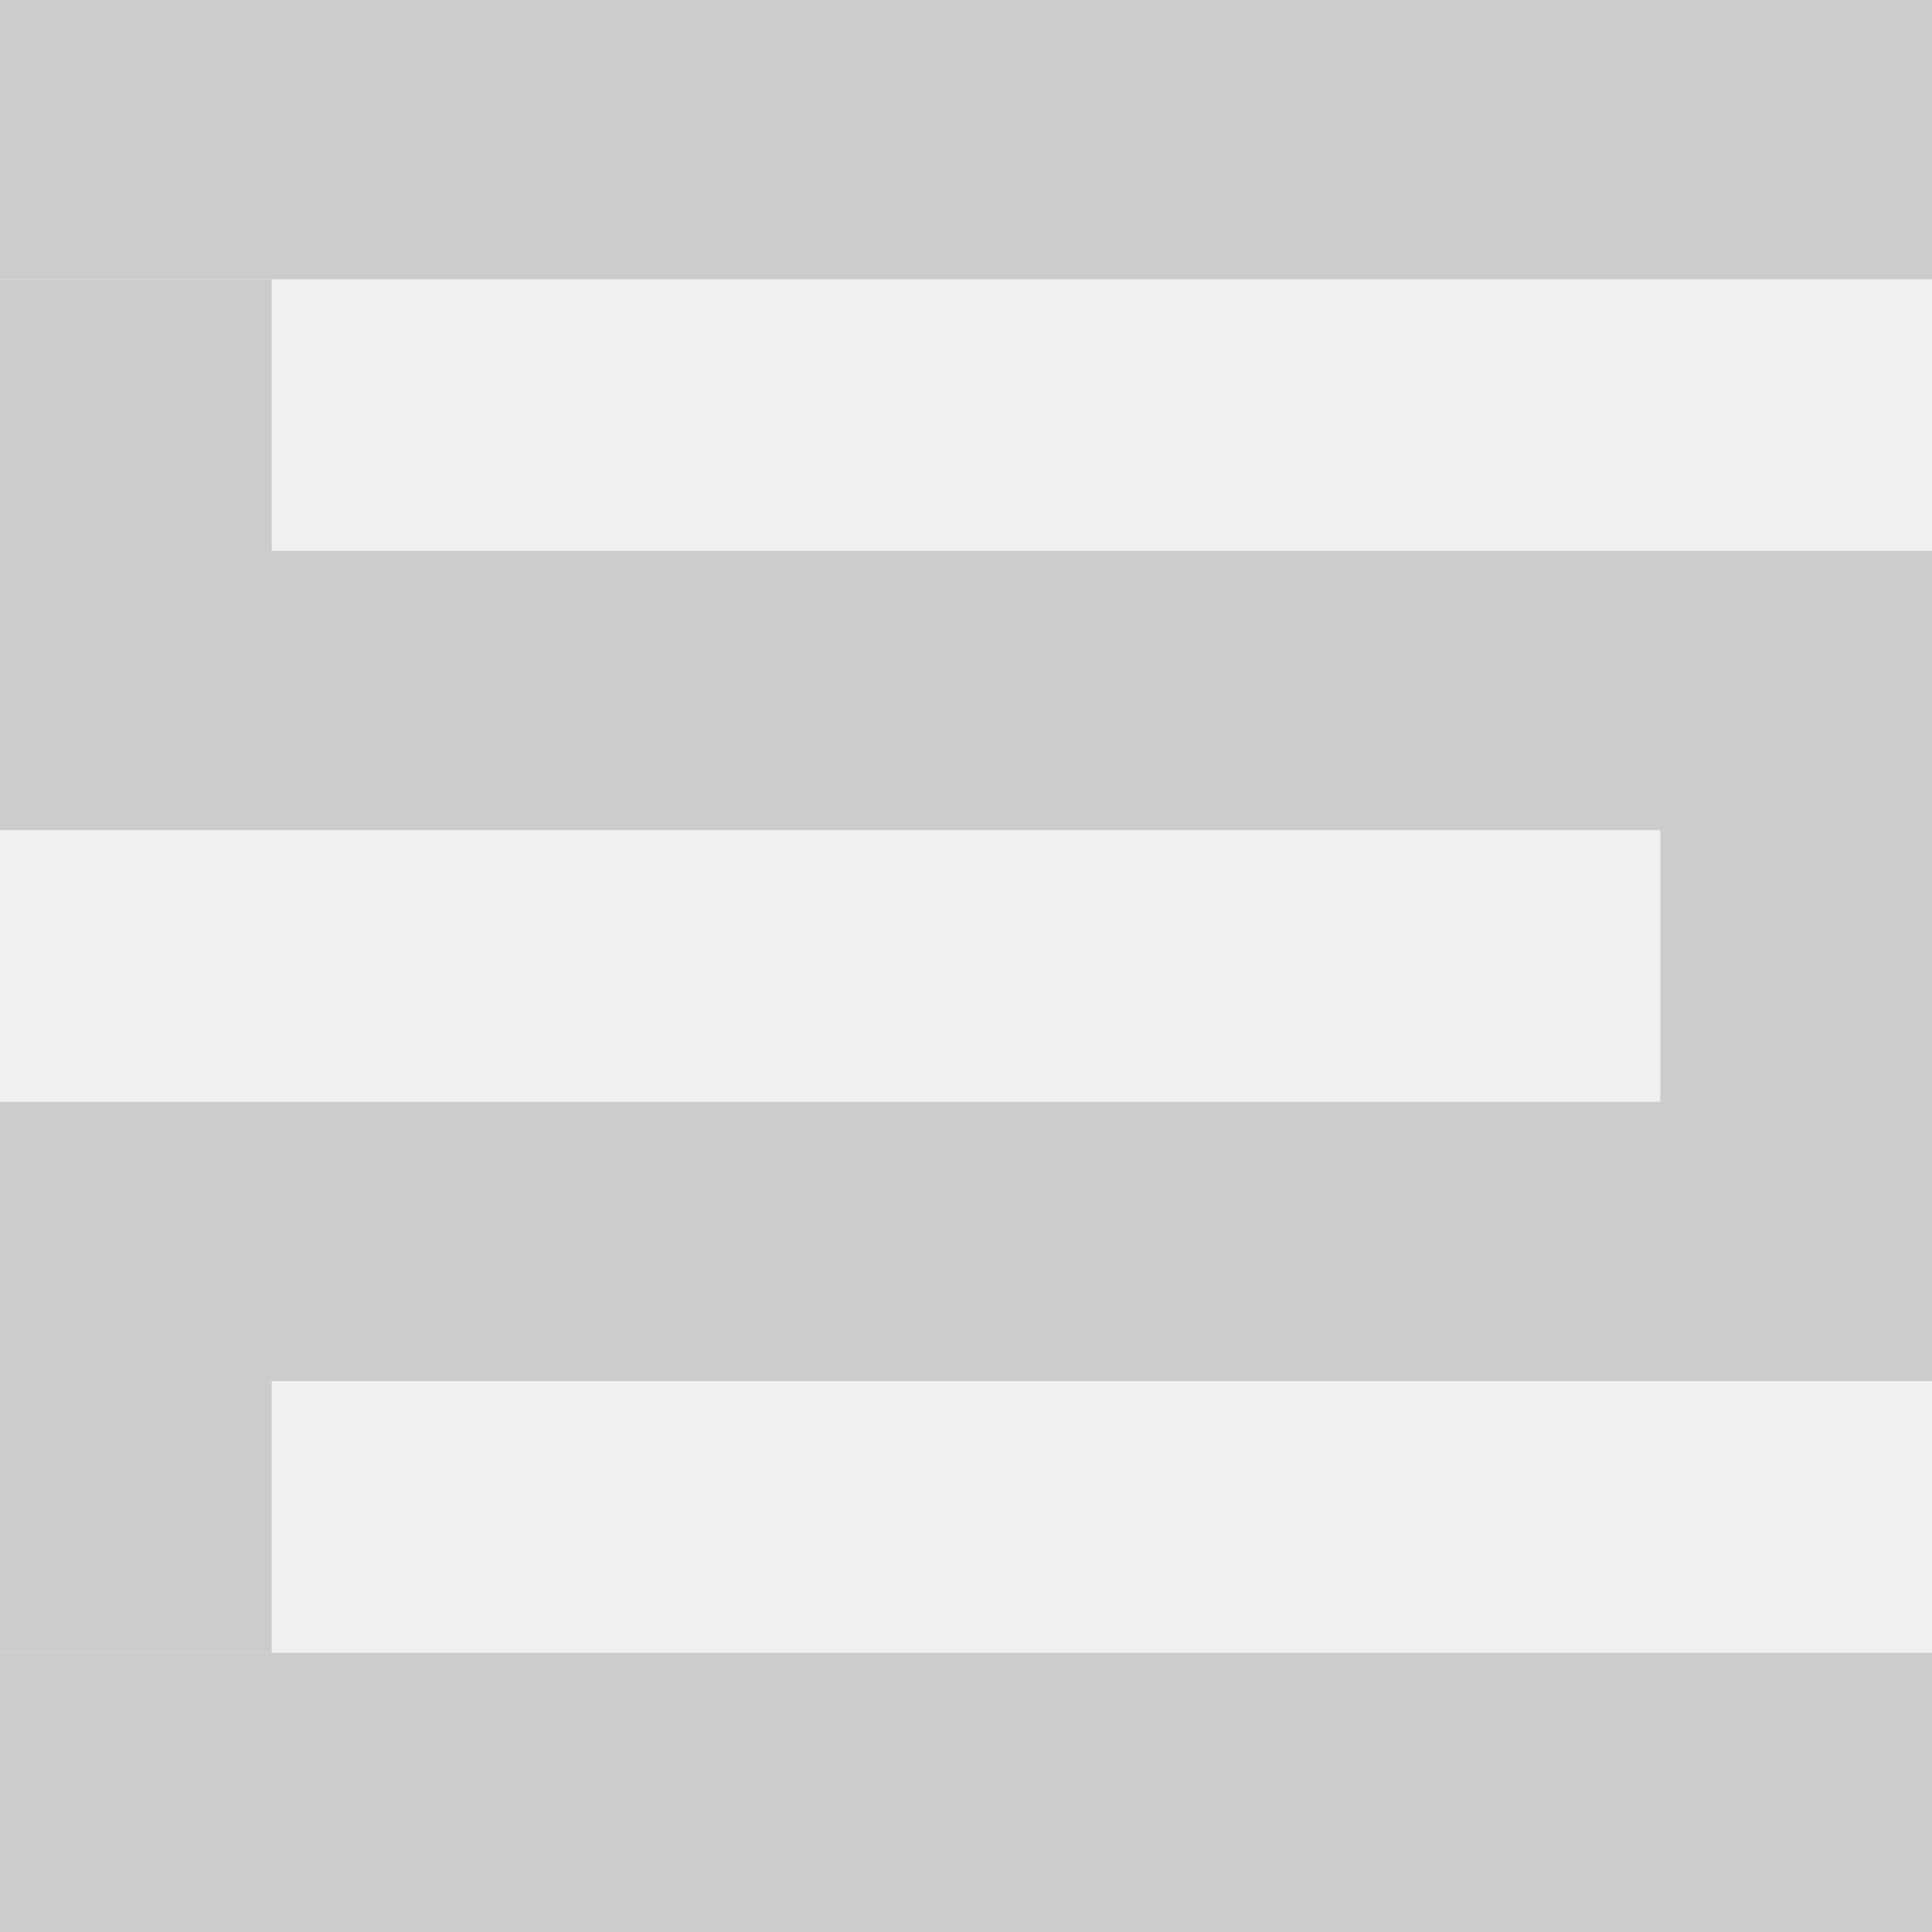
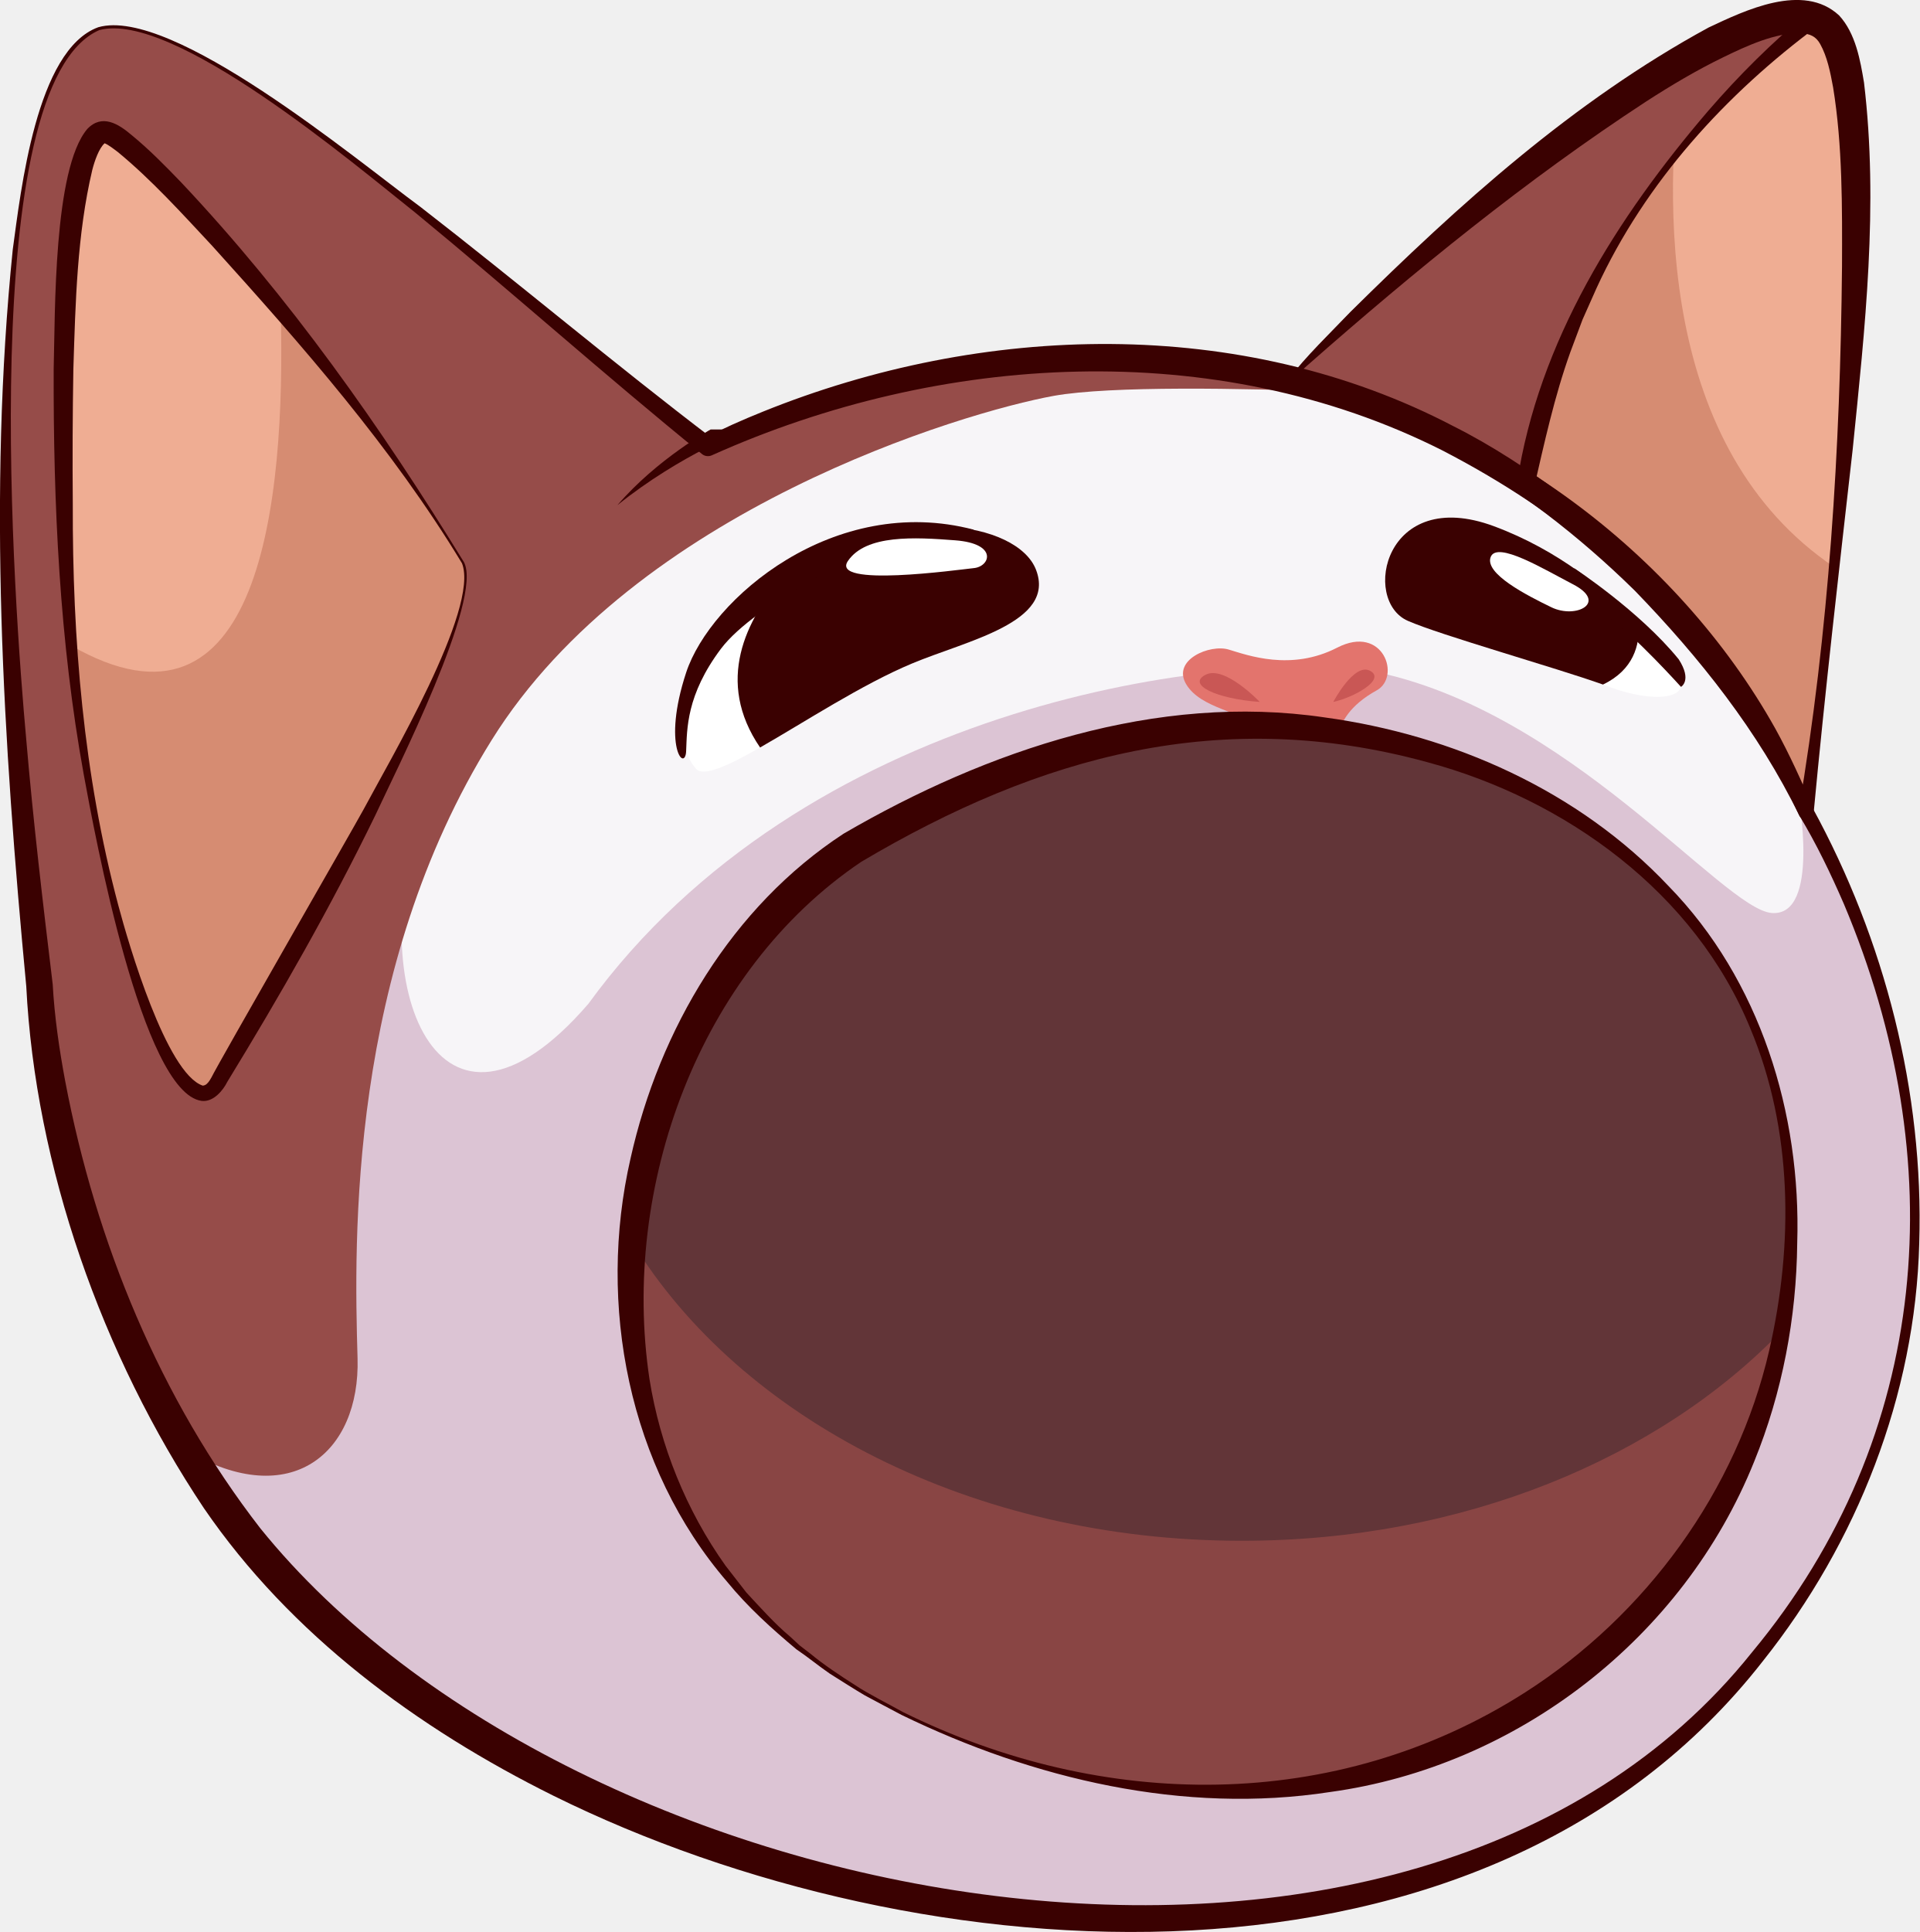
- <svg xmlns="http://www.w3.org/2000/svg" width="512" height="512" viewBox="0 0 512 512" fill="none">
-   <g clip-path="url(#clip0_271_118)">
-     <rect width="512" height="74" fill="#CCCCCC" />
-     <rect y="146" width="512" height="74" fill="#CCCCCC" />
-     <rect y="292" width="512" height="74" fill="#CCCCCC" />
-     <rect y="438" width="512" height="74" fill="#CCCCCC" />
-     <rect y="74" width="72" height="72" fill="#CCCCCC" />
-     <rect y="366" width="72" height="72" fill="#CCCCCC" />
-     <rect x="440" y="220" width="72" height="72" fill="#CCCCCC" />
+ <svg xmlns="http://www.w3.org/2000/svg" version="1.1" id="Слой_1" x="0px" y="0px" viewBox="0 0 994.3 1000.5" style="enable-background:new 0 0 994.3 1000.5;" xml:space="preserve">
+   <style type="text/css">
+ 	.st0{fill:#F7F5F8;}
+ 	.st1{fill:#DCC4D4;}
+ 	.st2{fill:#EFAD93;}
+ 	.st3{fill:#D68C72;}
+ 	.st4{fill:#964C49;}
+ 	.st5{fill:#3A0101;}
+ 	.st6{fill:#894544;}
+ 	.st7{fill:#E3746D;}
+ 	.st8{fill:#FFFFFF;}
+ 	.st9{fill:#623538;}
+ 	.st10{fill:#C95755;}
+ </style>
+   <g>
+     <path class="st0" d="M27.4,444.9l471.8-254l124.2-2.5c0,0,129.7,15.8,232.7,116.6c0.1,0.1,0.2,0.1,0.2,0.2   c28.2,27.7,54.4,62.5,75.1,106.3c1.4,2.9,2.8,5.9,4.1,8.9c0,0,151.2,244-41.3,456.4c-192.5,212.3-651.4,110.6-789.3-112.5   c-1-1.5-2-3.1-3-4.7c-21.2-34.1-37-67.9-48.6-99.2c-14.7-39.6-22.9-75.1-27.4-101.6C20.8,528.5,27.5,444.9,27.4,444.9z" />
+     <path class="st1" d="M218.8,420.3c-31.3,88.9,7.8,189.9,85.9,99.6c111.2-153,321.4-183.3,405.1-172.5   c102.5,19.8,182.5,123.4,207.9,125.4c25.4,2,13.7-61.3,13.7-61.3c1.4,2.9,2.8,5.9,4.1,8.9c0,0,151.2,244-41.3,456.4   C701.7,1089.1,242.8,987.4,105,764.2c-1-1.5-2-3.1-3-4.7c-21.2-34.1-37-67.9-48.6-99.2C106.8,572.1,243.9,348.5,218.8,420.3z" />
+     <path class="st2" d="M680.7,183.7c49.4-48.5,129.9-117.2,190.6-152.4c29.2-17,53.8-26.2,68.1-21.7c2.8,0.8,5.1,2.2,7.1,4.1   c23.7,23.2,14.4,169.4,3.6,279.9c-7,70.6-14.6,126.7-14.6,126.7c-15.5-33.2-32-65.7-81.8-118c-20.7-20.3-41.8-37.4-63.2-51.7   c-36-24-72.5-40.1-108.3-50.3c-4.8-1.4-9.6-2.6-14.4-3.8C671.8,192.5,676.1,188.2,680.7,183.7z" />
+     <path class="st3" d="M871.3,31.4c-10.1,73.5-12.2,200.9,78.8,262.3c-7,70.6-14.6,126.7-14.6,126.7c-15.5-33.2-32-65.7-81.8-118   c-20.7-20.3-41.8-37.4-63.2-51.7c-36-24-72.5-40.1-108.3-50.3l-1.6-16.6C730.1,135.2,810.6,66.6,871.3,31.4z" />
+     <path class="st4" d="M51.1,14.9c49.7-15.8,213.2,136.5,315.7,216.5c0,0,141.2-74,301.1-34.9c7.5,1.8,15.1,3.9,22.8,6.3   c-46.6-1.7-115.4-3.1-144.9,2.2C499,213.5,329,264,254.7,383.2c-74.3,119.1-71.3,258.8-69.5,320.2c1.4,48.9-34.4,79.5-88.3,48   c-44.5-74.3-63.2-146.8-71-192.6c-1.1-10.1-2.2-20.5-3.5-31c-0.8-6-1.4-12-2.1-17.9C-12.3,223.4,2.5,30.3,51.1,14.9z" />
+     <path class="st4" d="M939.4,9.6c-41.2,32.2-128.1,113.5-148.9,241c-40.8-27.2-82.3-44.2-122.7-54.1C736,126.7,892.6-5,939.4,9.6z" />
+     <path class="st5" d="M667.3,196.7c18-21.7,38.7-41.3,59-60.8c30.9-28.7,63.1-56.1,97.5-80.5c23.1-16.3,47-31.5,73.2-42.8   c13.8-5.3,28.2-11.2,43.7-6.9c3.2,0.8,4.1,5.5,1.3,7.4c-48,35.5-89.8,81.2-115,136l-7.3,16.4l-6.3,16.8c-8.3,23.1-13.5,47.2-19,71   c-1.4,2.2-4.4,2.7-6.5,1.3c-9.3-6.2-18.7-12.1-28.3-17.7C730.6,220,699.1,207.3,667.3,196.7L667.3,196.7z M668.3,196.4   c33.5,5.2,65.5,17.4,95.4,33c10,5.2,19.8,11.1,29.3,17.3l-7.2,3.2c11.1-73.1,51.8-137.4,99-192.5c15.9-18.4,33.2-35.6,52-51.1   l1.3,7.4c-34.7-7-111.7,54.4-141.3,75.9C755.4,121.4,714.9,155,676,189.9C673.8,191.8,670.7,194.7,668.3,196.4L668.3,196.4z" />
+     <path class="st5" d="M667,196.8c9.8-12.7,21.5-23.8,32.5-35.3c56.3-55.7,115.3-109,185.4-147.2C903.6,5.5,934-9.3,952.6,8   c8.6,9.3,11,23.4,12.9,34.8c7.6,63.5,0.5,127.1-5.9,190.2c-7.1,62.7-14.3,125.2-20.2,188c-0.1,1.2-0.9,2.5-2.1,3.1   c-1.9,1-4.3,0.2-5.3-1.7c-21.3-43.7-51.6-81.8-85.2-116.5c-29-28.5-61.5-53.6-97.1-73.3C723.7,217.7,695.1,206.6,667,196.8   L667,196.8z M668.6,196.3c102.9,16.6,200.3,90.3,251,181.1c7.4,13.4,13.7,27.4,19.6,41.3l-7.6,1.2c15.8-93,21.6-187.6,22.5-281.8   c0.1-30.9,0.3-62.6-4.6-92.8c-1.5-8.2-3.1-16-6.7-22.5c-2.2-3.9-5.1-5.3-10-5.6c-13.2-0.3-28,6.5-40.3,12.5   c-13.6,6.6-26.9,14.5-39.9,22.9c-62,40.5-119.8,87.7-175.4,136.6C674.9,191.3,671.1,194.7,668.6,196.3L668.6,196.3z" />
+     <path class="st5" d="M368.1,222.4c0,0-27.7,15.2-48.3,39.2c32.8-26.4,66.9-39.2,66.9-39.2H368.1z" />
+     <path class="st5" d="M51.4,15.6C-13.1,43.9,7.5,316.1,13.6,383c3.6,42.3,8.6,84.5,13.7,126.7c0.9,16.6,3.4,33.8,6.5,50.3   c15.8,83.2,49,164.3,101,231.4c162.6,201.4,596.3,285.2,772.8,64.1c93.2-112.3,103.3-255.1,47.5-387.3c-6.8-15.7-14.3-31.3-23-45.7   c-9.8-21.3-21.3-41.7-34.7-60.8C858,307,809.5,265.5,746.8,233.1c-117.3-59-260-50.3-377.9,2.6c-1.6,0.8-3.7,0.7-5.2-0.5   c-50.3-40.8-98.5-83.9-148.5-125C183.7,85.2,89.5,5.3,51.4,15.6L51.4,15.6z M50.9,14.1c38.2-10.9,133.1,68.2,166.8,93   c51.1,39.6,100.6,81.4,152,120.5l-5.2-0.5c10.1-5.3,20.2-9.7,30.6-13.9c113.6-45.9,247.7-50.1,357.9,7.6   c38.5,19.3,80,51.8,106.2,79.6c28.3,26.3,63.5,77.6,79.6,117.9c37.5,68.6,57.7,147.2,55.3,225.5c-2,78.7-32.2,155.1-80.9,216.3   c-144.1,184.7-435.8,164.2-626.6,69.8c-70.3-34.9-136.1-83.3-181-148.9c-52.9-79.3-87.3-177.1-92-270.3   c-12-126.6-19.9-254.6-7-381.4C10.8,98.9,18.7,25.8,50.9,14.1L50.9,14.1z" />
+     <path class="st2" d="M56.5,68.9c10.8,4.5,48,42.6,88.9,92c33.1,40,68.6,87.5,94.4,130.5C256.3,318.9,134.9,522,113,560.3   c-20.1,35.1-64.5-92-76.1-226c-1.1-12-1.8-23.9-2.3-35.9C28.8,152.3,36.9,60.8,56.5,68.9z" />
+     <path class="st6" d="M327.6,643.2c7.1-85.1,52.7-166.4,117.6-206.6c75-42,139.1-61.4,202.6-61.1l0,0c15.2,0.1,30.5,1.3,45.8,3.6   c15,2.3,30.1,5.6,45.5,9.9c66,18.5,208.6,88.2,186.5,282.8c-0.7,5.8-1.5,11.5-2.5,17.2C891,873.9,688.2,995.2,467.4,887.4   C358,834,319.8,736.3,327.6,643.2z" />
+     <path class="st7" d="M636.5,336.4c9.7,2.9,32.2,11.3,56.1-1c23.9-12.3,33.2,15.1,20.5,22.1c-14.4,7.9-18.4,17-19.6,21.7   c-15.3-2.3-30.5-3.5-45.8-3.6l0,0c-4.1-7.4-25.4-8.4-33.2-21.1C606.7,341.7,626.8,333.4,636.5,336.4z" />
+     <path class="st8" d="M386.7,314c6.2-5.8,12.6-10.9,19.1-15.3c58-40,121.3-28.3,130.8-3.7c10.6,27.3-35.8,36.7-64.2,48.6   c-25.9,10.8-56.1,30.6-78.7,43.5c-16.6,9.5-29.3,15.3-33.1,11.1C351.5,388.3,342.5,354.9,386.7,314z" />
+     <path class="st8" d="M773.8,272.5c33.4,12.4,58.6,33.3,75,50.7c11.4,12.1,18.4,22.5,20.9,27.2c6.1,11.4-12.7,14-36.2,5.3   c-1-0.4-2.1-0.8-3.2-1.2c-25.3-9-84.3-25.6-101.1-33C705.1,310.9,717.2,251.5,773.8,272.5z" />
+     <path class="st5" d="M405.8,298.7c58-40,121.3-28.3,130.8-3.7c10.6,27.3-35.8,36.7-64.2,48.6c-25.9,10.8-56.1,30.6-78.7,43.5   C370.3,352.9,386.3,320.8,405.8,298.7z" />
+     <path class="st5" d="M773.8,272.5c33.4,12.4,58.6,33.3,75,50.7c0.6,10.9-2.7,23.7-18.5,31.3c-25.3-9-84.3-25.6-101.1-33   C705.1,310.9,717.2,251.5,773.8,272.5z" />
+     <path class="st5" d="M504.4,274.3c-72.3-19-136.4,35.7-149,74s-0.5,51.9,0,40.6s0-28.9,18-52.9c18.1-24,76-50.5,76-50.5   S477.1,292.5,504.4,274.3z" />
+     <path class="st5" d="M869.5,341.4c-20.4-25.1-54.2-47.2-54.2-47.2s5.1,17,18.1,25.7c13,8.8,37.3,35.8,37.3,35.8   S876.6,352.4,869.5,341.4z" />
+     <path class="st8" d="M504.4,294.2c-8.5,0.9-74.6,10.1-65.2-3.7s34.7-12.3,55.5-10.7C517.1,281.5,512.9,293.4,504.4,294.2z" />
+     <path class="st8" d="M803.6,314.5c-12.8-6.2-34.7-17.4-31.5-26s27.8,6.4,42.5,14C833.1,312,816.4,320.7,803.6,314.5z" />
+     <path class="st9" d="M445.2,436.6c75-42,139.1-61.4,202.6-61.1l0,0c15.2,0.1,30.5,1.3,45.8,3.6c15,2.3,30.1,5.6,45.5,9.9   c66,18.5,208.6,88.2,186.5,282.7c-0.7,5.8-1.5,11.5-2.5,17.2C859.5,755.1,757.8,798,643,797.9c-139.3,0-259.6-63.2-315.5-154.7   C334.6,558.1,380.2,476.8,445.2,436.6z" />
+     <path class="st5" d="M467,888.1c-4.1-2.1-15-8-19-10.1c-4.3-2.5-13.8-8.5-18.2-11.3c-5.7-3.9-11.5-8.7-17.3-12.6   c-12.8-10.7-25.3-22-35.9-35c-51-59.2-67.4-143.5-50-219.2c14.9-66.8,52.5-130.4,110.4-168.2c74.4-43.3,162.1-73,249-60.2   c66.6,9.1,131.6,37.9,178.2,87.3c47.5,48.6,68.8,117.8,66.7,185c-0.4,38.6-7.7,77.3-22.3,113.1C871.9,848.2,785.9,914.7,689,928   C613.2,939.7,535.3,921.3,467,888.1L467,888.1z M467.7,886.6c103.1,51,224,52.6,322.3-10.2c62.5-40,109.6-104.2,126.4-177.1   c12.6-54.7,12.2-114.2-9.7-166.5C878,462.3,811,414,739.3,394.7C633,365.6,539,391.2,446.1,446.3   C361.9,503,321.5,614.9,336.4,714.1c5.5,34.6,19.1,68.2,39.4,96.7c3.2,4,7.6,9.9,10.8,13.9c6.6,7.1,14.9,16.4,22.4,22.6l5.2,4.8   l5.6,4.3c6.3,5.3,16.2,11.9,23.2,16.3C449.7,877.2,460.6,882.6,467.7,886.6L467.7,886.6z" />
+     <path class="st10" d="M624.5,349.4c9.9-5,28,14.1,28,14.1C630,361.9,614.5,354.5,624.5,349.4z" />
+     <path class="st10" d="M709.7,347.4c-8.3-4.5-19.1,16.1-19.1,16.1C701.2,361.2,718,351.9,709.7,347.4z" />
+     <path class="st3" d="M145.4,160.9c33.1,40,68.6,87.5,94.4,130.5c16.5,27.5-104.9,230.6-126.9,268.9c-20.1,35.1-64.5-92-76.1-226   C134.4,390.3,148.1,261.2,145.4,160.9z" />
+     <path class="st5" d="M239.3,291.7C203,231.8,156.6,179,109.9,127.3C94.3,110.6,78.5,93.1,61,78.7c-2.4-1.8-4.8-3.7-6.8-4.5   c-2.9,2.5-5.2,9.1-6.4,13.8c-7.9,33.4-8.7,68.6-9.8,103.1c-0.4,23.2-0.5,46.6-0.3,69.9c-0.2,70,5.5,140.1,23.6,207.9   c5.3,20,24.9,86.9,43.7,93.3c1.6-0.1,2.6-1.2,3.6-2.7l0.9-1.5c3.4-7.1,73.1-128.3,78.8-138.8C201.1,395.1,248.5,315.1,239.3,291.7   L239.3,291.7z M240.3,291.1c10.1,18.9-35.6,108.8-46,131.3c-23,47.3-49.2,93.1-76.6,137.9c-2,4.1-7.1,10.6-13.3,9.8   c-30.8-4.3-55.4-138.4-61-168.9C30.8,332,27.6,261.4,27.8,191.1c0.8-28.9-0.2-103.5,17.4-124.3c7.7-8.1,16.3-2.5,22.8,3   c9.4,7.7,17.6,16.1,25.8,24.6C150,154,197.5,221.4,240.3,291.1L240.3,291.1z" />
  </g>
-   <defs>
-     <clipPath id="clip0_271_118">
-       <rect width="512" height="512" fill="white" />
-     </clipPath>
-   </defs>
</svg>
